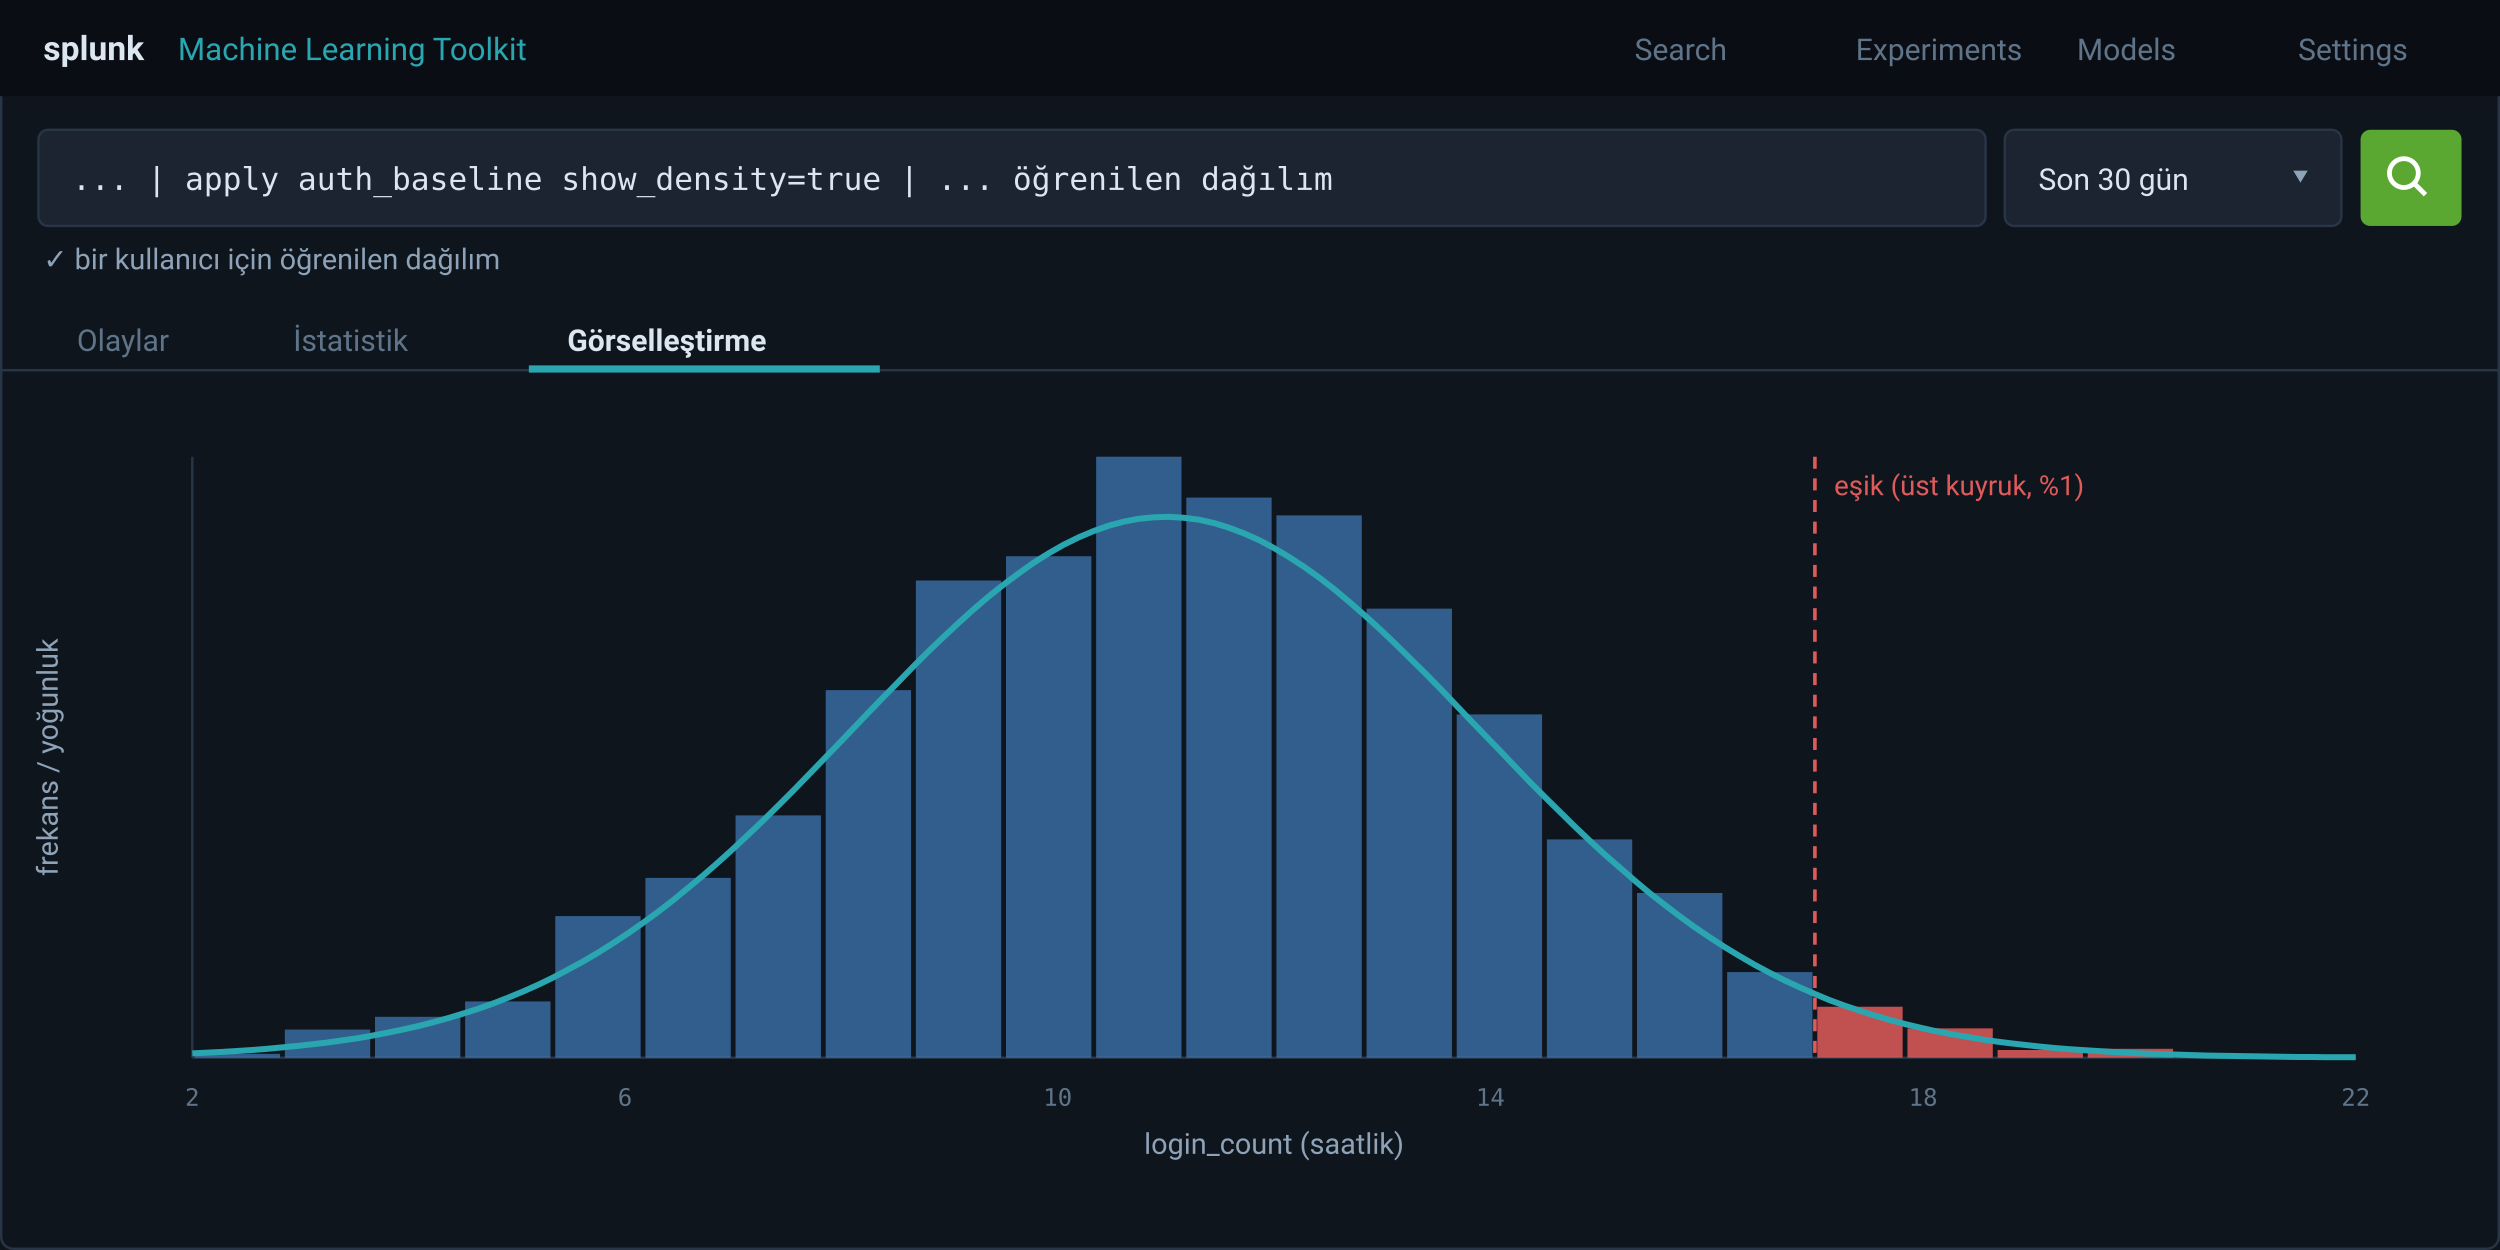
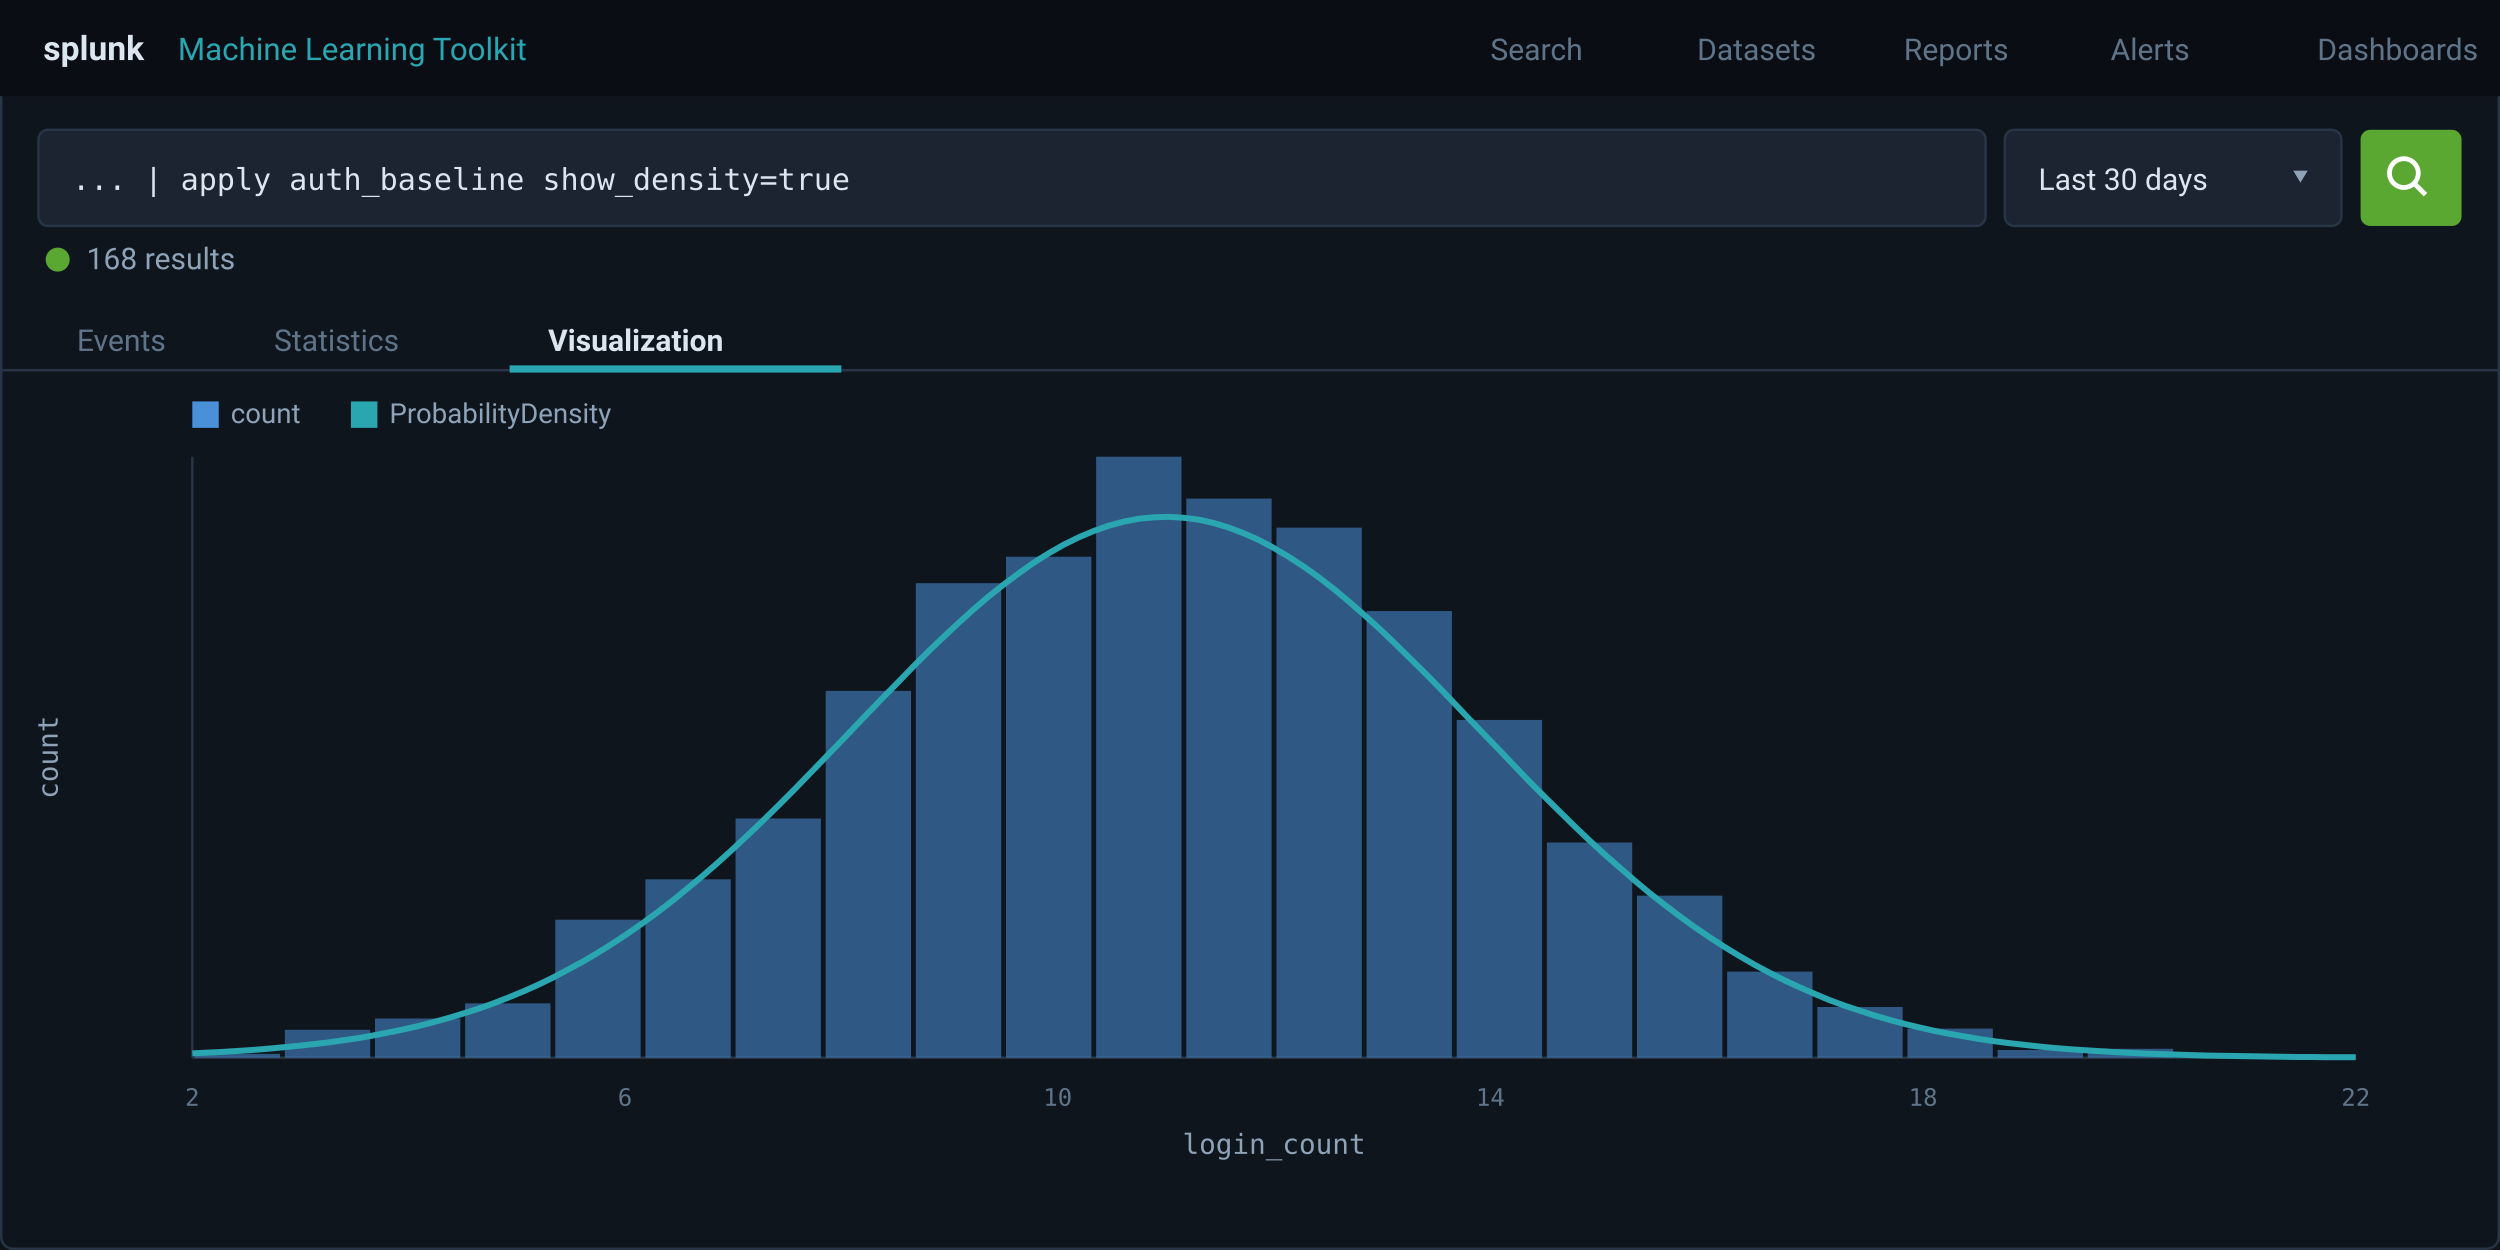
<svg xmlns="http://www.w3.org/2000/svg" viewBox="0 0 1040 520" font-family="'Segoe UI',Roboto,Helvetica,Arial,sans-serif">
  <rect width="1040" height="520" fill="#0f151d" />
  <rect x="0.5" y="0.5" width="1039" height="519" rx="5" fill="none" stroke="#283546" />
  <rect x="0" y="0" width="1040" height="40" fill="#0a0e14" />
  <text x="18" y="25" font-family="'Segoe UI',Roboto,Helvetica,Arial,sans-serif" font-size="14" font-weight="700" fill="#dbe6f0">splunk</text>
  <text x="74" y="25" font-family="'Segoe UI',Roboto,Helvetica,Arial,sans-serif" font-size="13" fill="#2aa6b0">Machine Learning Toolkit</text>
-   <text x="680" y="25" font-family="'Segoe UI',Roboto,Helvetica,Arial,sans-serif" font-size="12.5" fill="#5f7488">Search</text>
-   <text x="772" y="25" font-family="'Segoe UI',Roboto,Helvetica,Arial,sans-serif" font-size="12.5" fill="#5f7488">Experiments</text>
-   <text x="864" y="25" font-family="'Segoe UI',Roboto,Helvetica,Arial,sans-serif" font-size="12.5" fill="#5f7488">Models</text>
-   <text x="956" y="25" font-family="'Segoe UI',Roboto,Helvetica,Arial,sans-serif" font-size="12.5" fill="#5f7488">Settings</text>
+   <text x="620" y="25" font-family="'Segoe UI',Roboto,Helvetica,Arial,sans-serif" font-size="12.5" fill="#5f7488">Search</text>
+   <text x="706" y="25" font-family="'Segoe UI',Roboto,Helvetica,Arial,sans-serif" font-size="12.5" fill="#5f7488">Datasets</text>
+   <text x="792" y="25" font-family="'Segoe UI',Roboto,Helvetica,Arial,sans-serif" font-size="12.5" fill="#5f7488">Reports</text>
+   <text x="878" y="25" font-family="'Segoe UI',Roboto,Helvetica,Arial,sans-serif" font-size="12.5" fill="#5f7488">Alerts</text>
+   <text x="964" y="25" font-family="'Segoe UI',Roboto,Helvetica,Arial,sans-serif" font-size="12.5" fill="#5f7488">Dashboards</text>
  <rect x="16" y="54" width="810" height="40" rx="4" fill="#1b2430" stroke="#283546" />
-   <text x="30" y="79" font-family="'JetBrains Mono','SFMono-Regular',Consolas,monospace" font-size="13" fill="#dbe6f0">... | apply auth_baseline show_density=true | ... öğrenilen dağılım</text>
+   <text x="30" y="79" font-family="'JetBrains Mono','SFMono-Regular',Consolas,monospace" font-size="12.5" fill="#dbe6f0">... | apply auth_baseline show_density=true</text>
  <rect x="834" y="54" width="140" height="40" rx="4" fill="#1b2430" stroke="#283546" />
-   <text x="848" y="79" font-family="'Segoe UI',Roboto,Helvetica,Arial,sans-serif" font-size="12.5" fill="#dbe6f0">Son 30 gün</text>
+   <text x="848" y="79" font-family="'Segoe UI',Roboto,Helvetica,Arial,sans-serif" font-size="12.5" fill="#dbe6f0">Last 30 days</text>
  <path d="M954,71 l6,0 l-3,5 z" fill="#8ea3b8" />
  <rect x="982" y="54" width="42" height="40" rx="4" fill="#5aa832" />
  <circle cx="1000" cy="72" r="6" fill="none" stroke="#fff" stroke-width="2" />
  <line x1="1004" y1="76" x2="1009" y2="81" stroke="#fff" stroke-width="2" />
-   <text x="18" y="112" font-family="'Segoe UI',Roboto,Helvetica,Arial,sans-serif" font-size="12" fill="#8ea3b8">✓ bir kullanıcı için öğrenilen dağılım</text>
-   <circle cx="24" cy="100" r="0" fill="none" />
+   <circle cx="24" cy="108" r="5" fill="#5aa832" />
+   <text x="36" y="112" font-family="'Segoe UI',Roboto,Helvetica,Arial,sans-serif" font-size="12.5" fill="#8ea3b8">168 results</text>
  <line x1="0" y1="154" x2="1040" y2="154" stroke="#283546" />
-   <text x="32" y="146" font-family="'Segoe UI',Roboto,Helvetica,Arial,sans-serif" font-size="12.5" font-weight="400" fill="#5f7488">Olaylar</text>
-   <text x="122" y="146" font-family="'Segoe UI',Roboto,Helvetica,Arial,sans-serif" font-size="12.5" font-weight="400" fill="#5f7488">İstatistik</text>
-   <text x="236" y="146" font-family="'Segoe UI',Roboto,Helvetica,Arial,sans-serif" font-size="12.5" font-weight="700" fill="#dbe6f0">Görselleştirme</text>
-   <rect x="220" y="152" width="146" height="3" fill="#2aa6b0" />
+   <text x="32" y="146" font-family="'Segoe UI',Roboto,Helvetica,Arial,sans-serif" font-size="12.5" font-weight="400" fill="#5f7488">Events</text>
+   <text x="114" y="146" font-family="'Segoe UI',Roboto,Helvetica,Arial,sans-serif" font-size="12.5" font-weight="400" fill="#5f7488">Statistics</text>
+   <text x="228" y="146" font-family="'Segoe UI',Roboto,Helvetica,Arial,sans-serif" font-size="12.5" font-weight="700" fill="#dbe6f0">Visualization</text>
+   <rect x="212" y="152" width="138" height="3" fill="#2aa6b0" />
  <line x1="80" y1="440" x2="980" y2="440" stroke="#283546" />
  <line x1="80" y1="440" x2="80" y2="190" stroke="#283546" />
-   <rect x="81.0" y="438.4" width="35.5" height="1.6" fill="#4a90d9" opacity="0.6" />
-   <rect x="118.5" y="428.3" width="35.5" height="11.7" fill="#4a90d9" opacity="0.6" />
-   <rect x="156.0" y="423.0" width="35.5" height="17.0" fill="#4a90d9" opacity="0.6" />
-   <rect x="193.5" y="416.6" width="35.5" height="23.4" fill="#4a90d9" opacity="0.6" />
-   <rect x="231.0" y="381.1" width="35.5" height="58.9" fill="#4a90d9" opacity="0.6" />
-   <rect x="268.5" y="365.2" width="35.5" height="74.8" fill="#4a90d9" opacity="0.6" />
-   <rect x="306.0" y="339.2" width="35.5" height="100.8" fill="#4a90d9" opacity="0.6" />
-   <rect x="343.5" y="287.1" width="35.5" height="152.9" fill="#4a90d9" opacity="0.6" />
-   <rect x="381.0" y="241.5" width="35.5" height="198.5" fill="#4a90d9" opacity="0.6" />
-   <rect x="418.5" y="231.4" width="35.5" height="208.6" fill="#4a90d9" opacity="0.6" />
-   <rect x="456.0" y="190.0" width="35.5" height="250.0" fill="#4a90d9" opacity="0.6" />
-   <rect x="493.5" y="207.0" width="35.5" height="233.0" fill="#4a90d9" opacity="0.6" />
-   <rect x="531.0" y="214.4" width="35.5" height="225.6" fill="#4a90d9" opacity="0.6" />
-   <rect x="568.5" y="253.2" width="35.5" height="186.8" fill="#4a90d9" opacity="0.6" />
-   <rect x="606.0" y="297.2" width="35.5" height="142.8" fill="#4a90d9" opacity="0.6" />
-   <rect x="643.5" y="349.2" width="35.5" height="90.8" fill="#4a90d9" opacity="0.6" />
-   <rect x="681.0" y="371.5" width="35.5" height="68.5" fill="#4a90d9" opacity="0.6" />
-   <rect x="718.5" y="404.4" width="35.5" height="35.6" fill="#4a90d9" opacity="0.6" />
-   <rect x="756.0" y="418.8" width="35.5" height="21.2" fill="#e05a5a" opacity="0.85" />
-   <rect x="793.5" y="427.8" width="35.5" height="12.2" fill="#e05a5a" opacity="0.85" />
-   <rect x="831.0" y="436.8" width="35.5" height="3.2" fill="#e05a5a" opacity="0.85" />
-   <rect x="868.5" y="436.3" width="35.5" height="3.7" fill="#e05a5a" opacity="0.85" />
-   <rect x="906.0" y="440.0" width="35.5" height="0.0" fill="#e05a5a" opacity="0.85" />
-   <rect x="943.5" y="440.0" width="35.5" height="0.0" fill="#e05a5a" opacity="0.85" />
+   <rect x="81.0" y="438.4" width="35.5" height="1.6" fill="#4a90d9" opacity="0.55" />
+   <rect x="118.5" y="428.4" width="35.5" height="11.6" fill="#4a90d9" opacity="0.55" />
+   <rect x="156.0" y="423.7" width="35.5" height="16.3" fill="#4a90d9" opacity="0.55" />
+   <rect x="193.5" y="417.4" width="35.5" height="22.6" fill="#4a90d9" opacity="0.55" />
+   <rect x="231.0" y="382.6" width="35.5" height="57.4" fill="#4a90d9" opacity="0.55" />
+   <rect x="268.5" y="365.8" width="35.5" height="74.2" fill="#4a90d9" opacity="0.55" />
+   <rect x="306.0" y="340.5" width="35.5" height="99.5" fill="#4a90d9" opacity="0.55" />
+   <rect x="343.5" y="287.4" width="35.5" height="152.6" fill="#4a90d9" opacity="0.55" />
+   <rect x="381.0" y="242.6" width="35.5" height="197.4" fill="#4a90d9" opacity="0.55" />
+   <rect x="418.5" y="231.6" width="35.5" height="208.4" fill="#4a90d9" opacity="0.55" />
+   <rect x="456.0" y="190.0" width="35.5" height="250.0" fill="#4a90d9" opacity="0.55" />
+   <rect x="493.5" y="207.4" width="35.5" height="232.6" fill="#4a90d9" opacity="0.55" />
+   <rect x="531.0" y="219.5" width="35.5" height="220.5" fill="#4a90d9" opacity="0.55" />
+   <rect x="568.5" y="254.2" width="35.5" height="185.8" fill="#4a90d9" opacity="0.55" />
+   <rect x="606.0" y="299.5" width="35.5" height="140.5" fill="#4a90d9" opacity="0.55" />
+   <rect x="643.5" y="350.5" width="35.5" height="89.5" fill="#4a90d9" opacity="0.55" />
+   <rect x="681.0" y="372.6" width="35.5" height="67.4" fill="#4a90d9" opacity="0.55" />
+   <rect x="718.5" y="404.2" width="35.5" height="35.8" fill="#4a90d9" opacity="0.55" />
+   <rect x="756.0" y="418.9" width="35.5" height="21.1" fill="#4a90d9" opacity="0.55" />
+   <rect x="793.5" y="427.9" width="35.5" height="12.1" fill="#4a90d9" opacity="0.55" />
+   <rect x="831.0" y="436.8" width="35.5" height="3.2" fill="#4a90d9" opacity="0.55" />
+   <rect x="868.5" y="436.3" width="35.5" height="3.7" fill="#4a90d9" opacity="0.55" />
+   <rect x="906.0" y="440.0" width="35.5" height="0.0" fill="#4a90d9" opacity="0.55" />
+   <rect x="943.5" y="440.0" width="35.5" height="0.0" fill="#4a90d9" opacity="0.55" />
  <polyline points="80.0,438.2 86.2,437.9 92.5,437.6 98.8,437.2 105.0,436.8 111.2,436.3 117.5,435.7 123.8,435.1 130.0,434.4 136.2,433.7 142.5,432.8 148.8,431.9 155.0,430.8 161.2,429.6 167.5,428.3 173.8,426.9 180.0,425.3 186.2,423.6 192.5,421.7 198.8,419.7 205.0,417.5 211.2,415.1 217.5,412.5 223.8,409.7 230.0,406.7 236.2,403.4 242.5,400.0 248.8,396.3 255.0,392.4 261.2,388.3 267.5,383.9 273.8,379.3 280.0,374.5 286.2,369.4 292.5,364.2 298.8,358.7 305.0,353.1 311.2,347.3 317.5,341.3 323.8,335.1 330.0,328.9 336.2,322.5 342.5,316.0 348.8,309.5 355.0,303.0 361.2,296.5 367.5,290.0 373.8,283.6 380.0,277.2 386.2,271.0 392.5,265.0 398.8,259.1 405.0,253.5 411.2,248.2 417.5,243.2 423.8,238.5 430.0,234.1 436.2,230.2 442.5,226.6 448.8,223.5 455.0,220.9 461.2,218.7 467.5,217.0 473.8,215.8 480.0,215.2 486.3,215.0 492.5,215.4 498.8,216.2 505.0,217.6 511.2,219.5 517.5,221.9 523.8,224.7 530.0,228.0 536.2,231.7 542.5,235.8 548.8,240.3 555.0,245.1 561.2,250.3 567.5,255.8 573.8,261.5 580.0,267.4 586.2,273.5 592.5,279.7 598.8,286.1 605.0,292.6 611.2,299.1 617.5,305.6 623.8,312.1 630.0,318.6 636.2,325.1 642.5,331.4 648.8,337.6 655.0,343.7 661.2,349.6 667.5,355.4 673.8,360.9 680.0,366.3 686.2,371.5 692.5,376.4 698.8,381.2 705.0,385.7 711.2,389.9 717.5,394.0 723.8,397.8 730.0,401.4 736.2,404.7 742.5,407.9 748.8,410.8 755.0,413.5 761.2,416.1 767.5,418.4 773.8,420.5 780.0,422.5 786.2,424.3 792.5,426.0 798.8,427.5 805.0,428.9 811.2,430.1 817.5,431.2 823.8,432.3 830.0,433.2 836.3,434.0 842.5,434.7 848.8,435.4 855.0,436.0 861.2,436.5 867.5,436.9 873.8,437.3 880.0,437.7 886.2,438.0 892.5,438.3 898.7,438.5 905.0,438.7 911.2,438.9 917.5,439.1 923.8,439.2 930.0,439.3 936.2,439.4 942.5,439.5 948.8,439.6 955.0,439.7 961.2,439.7 967.5,439.8 973.8,439.8 980.0,439.8" fill="none" stroke="#2aa6b0" stroke-width="2.5" />
-   <line x1="755.0" y1="190" x2="755.0" y2="440" stroke="#e05a5a" stroke-dasharray="5 4" stroke-width="1.5" />
-   <text x="763.0" y="206" font-family="'Segoe UI',Roboto,Helvetica,Arial,sans-serif" font-size="11.5" fill="#e05a5a">eşik (üst kuyruk, %1)</text>
  <text x="80.0" y="460" font-family="'JetBrains Mono','SFMono-Regular',Consolas,monospace" font-size="10" fill="#5f7488" text-anchor="middle">2</text>
  <text x="260.0" y="460" font-family="'JetBrains Mono','SFMono-Regular',Consolas,monospace" font-size="10" fill="#5f7488" text-anchor="middle">6</text>
  <text x="440.0" y="460" font-family="'JetBrains Mono','SFMono-Regular',Consolas,monospace" font-size="10" fill="#5f7488" text-anchor="middle">10</text>
  <text x="620.0" y="460" font-family="'JetBrains Mono','SFMono-Regular',Consolas,monospace" font-size="10" fill="#5f7488" text-anchor="middle">14</text>
  <text x="800.0" y="460" font-family="'JetBrains Mono','SFMono-Regular',Consolas,monospace" font-size="10" fill="#5f7488" text-anchor="middle">18</text>
  <text x="980.0" y="460" font-family="'JetBrains Mono','SFMono-Regular',Consolas,monospace" font-size="10" fill="#5f7488" text-anchor="middle">22</text>
-   <text x="530" y="480" font-family="'Segoe UI',Roboto,Helvetica,Arial,sans-serif" font-size="12" fill="#8ea3b8" text-anchor="middle">login_count (saatlik)</text>
-   <text x="24" y="315" font-family="'Segoe UI',Roboto,Helvetica,Arial,sans-serif" font-size="12" fill="#8ea3b8" text-anchor="middle" transform="rotate(-90 24 315)">frekans / yoğunluk</text>
+   <text x="530" y="480" font-family="'JetBrains Mono','SFMono-Regular',Consolas,monospace" font-size="11.5" fill="#8ea3b8" text-anchor="middle">login_count</text>
+   <text x="24" y="315" font-family="'JetBrains Mono','SFMono-Regular',Consolas,monospace" font-size="11.5" fill="#8ea3b8" text-anchor="middle" transform="rotate(-90 24 315)">count</text>
+   <rect x="80" y="167" width="11" height="11" fill="#4a90d9" />
+   <text x="96" y="176" font-family="'Segoe UI',Roboto,Helvetica,Arial,sans-serif" font-size="11.5" fill="#8ea3b8">count</text>
+   <rect x="146.0" y="167" width="11" height="11" fill="#2aa6b0" />
+   <text x="162.0" y="176" font-family="'Segoe UI',Roboto,Helvetica,Arial,sans-serif" font-size="11.5" fill="#8ea3b8">ProbabilityDensity</text>
</svg>
